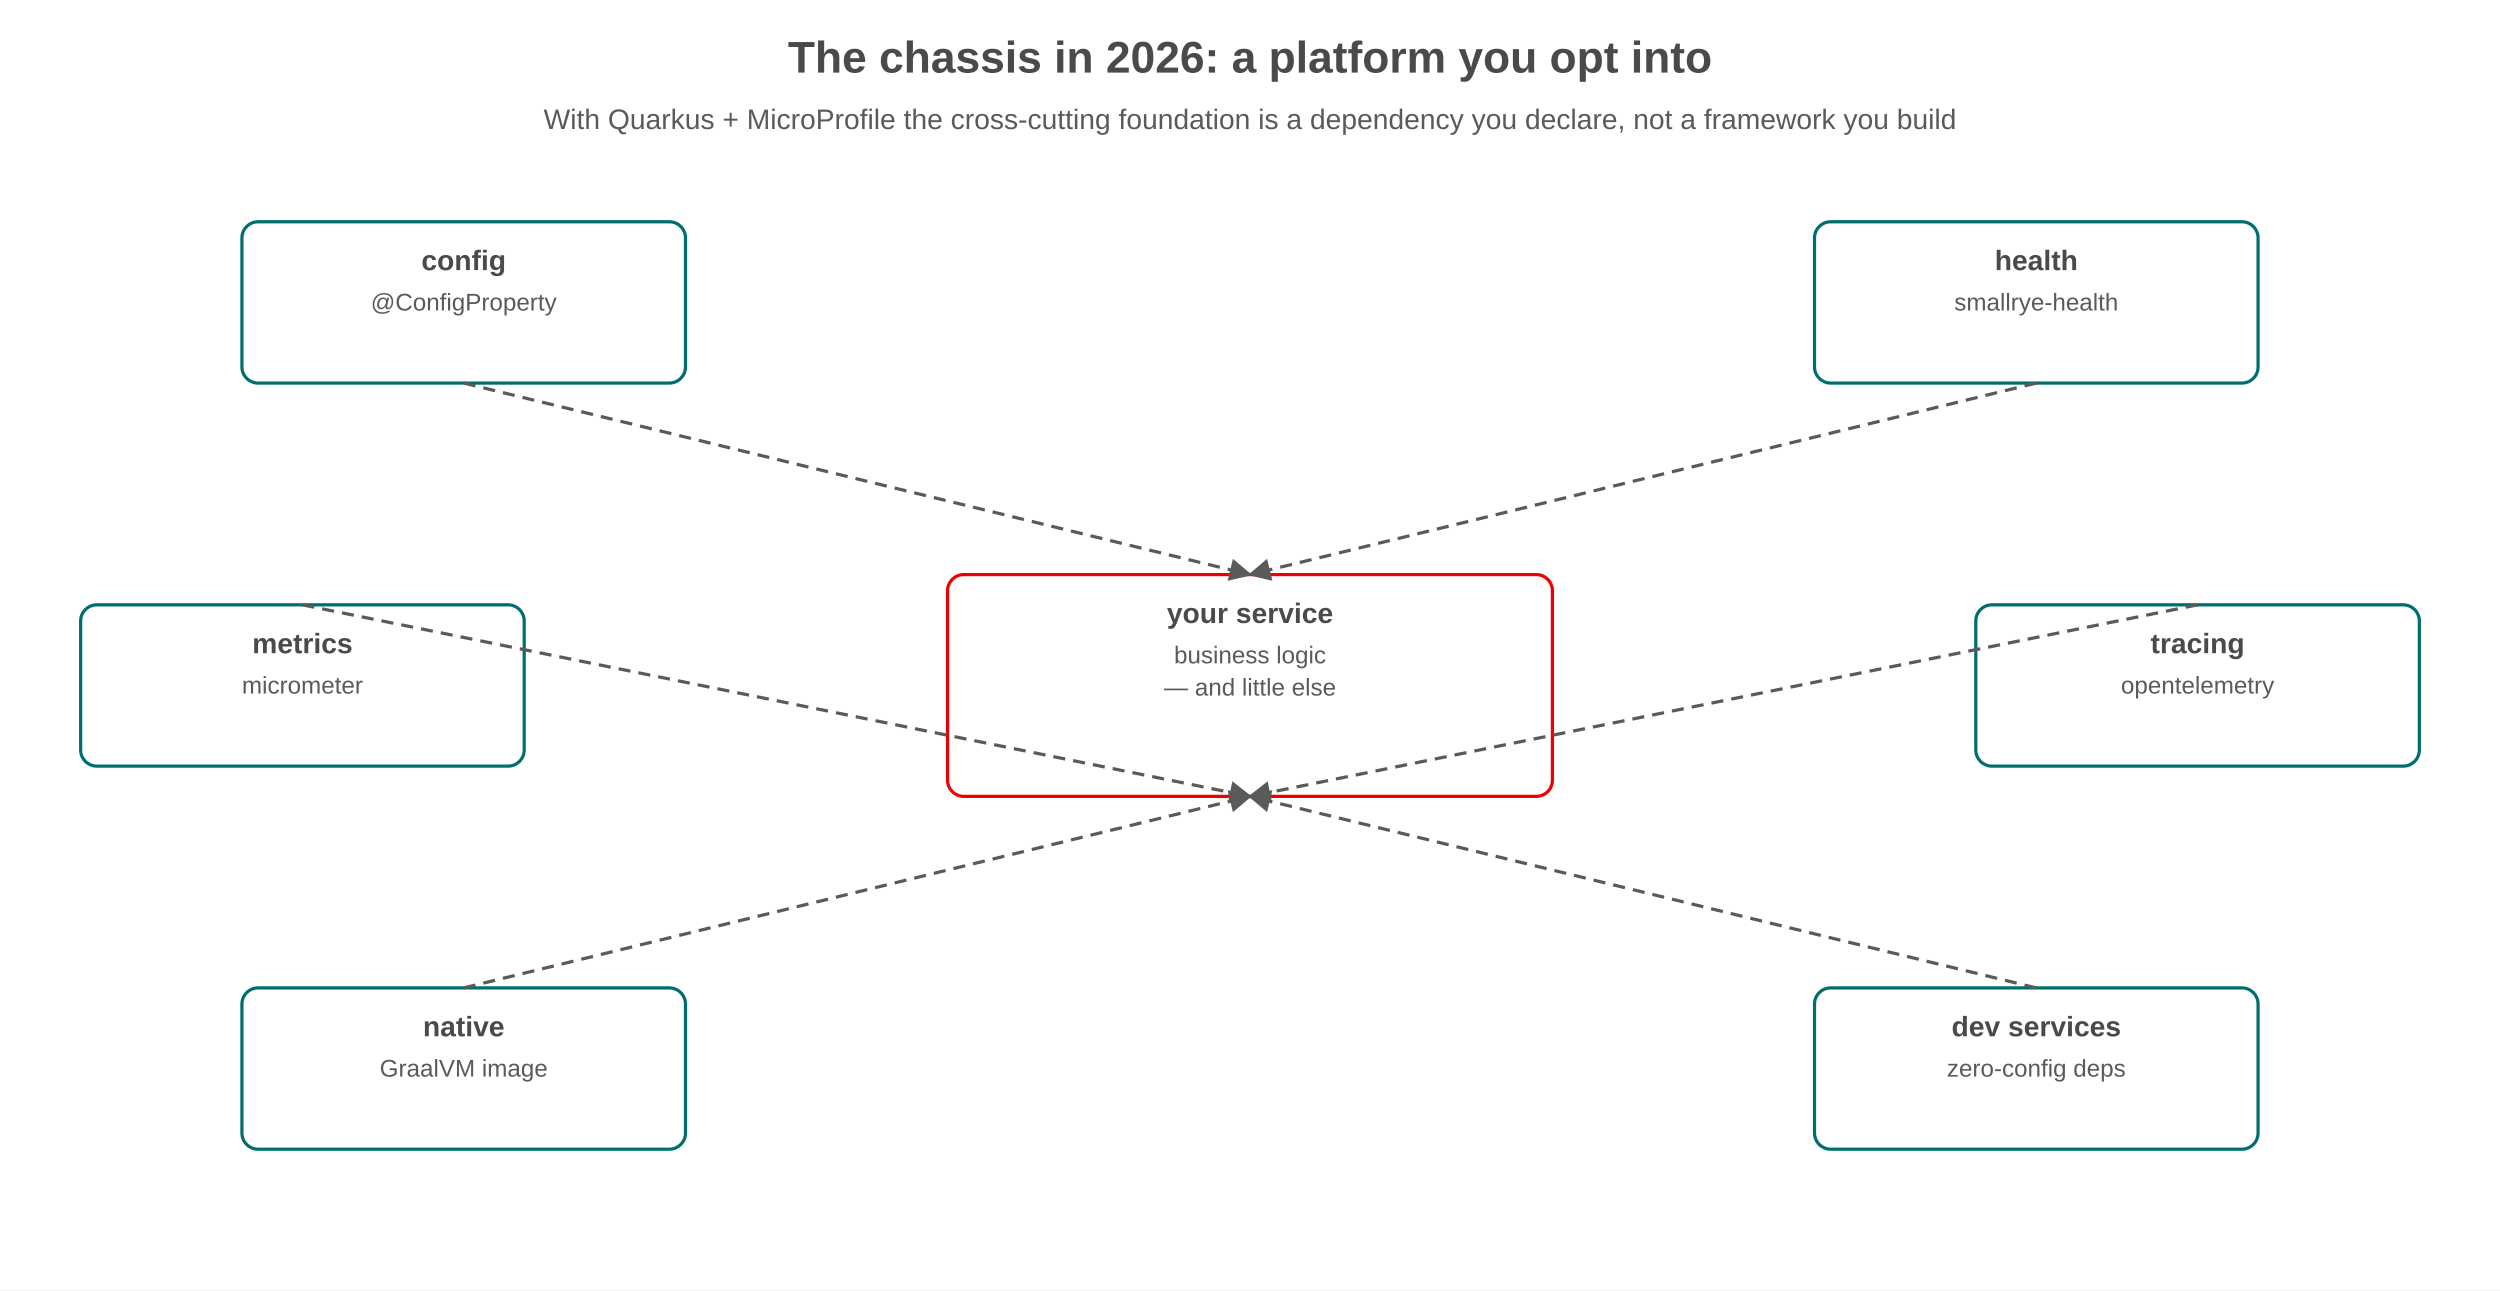
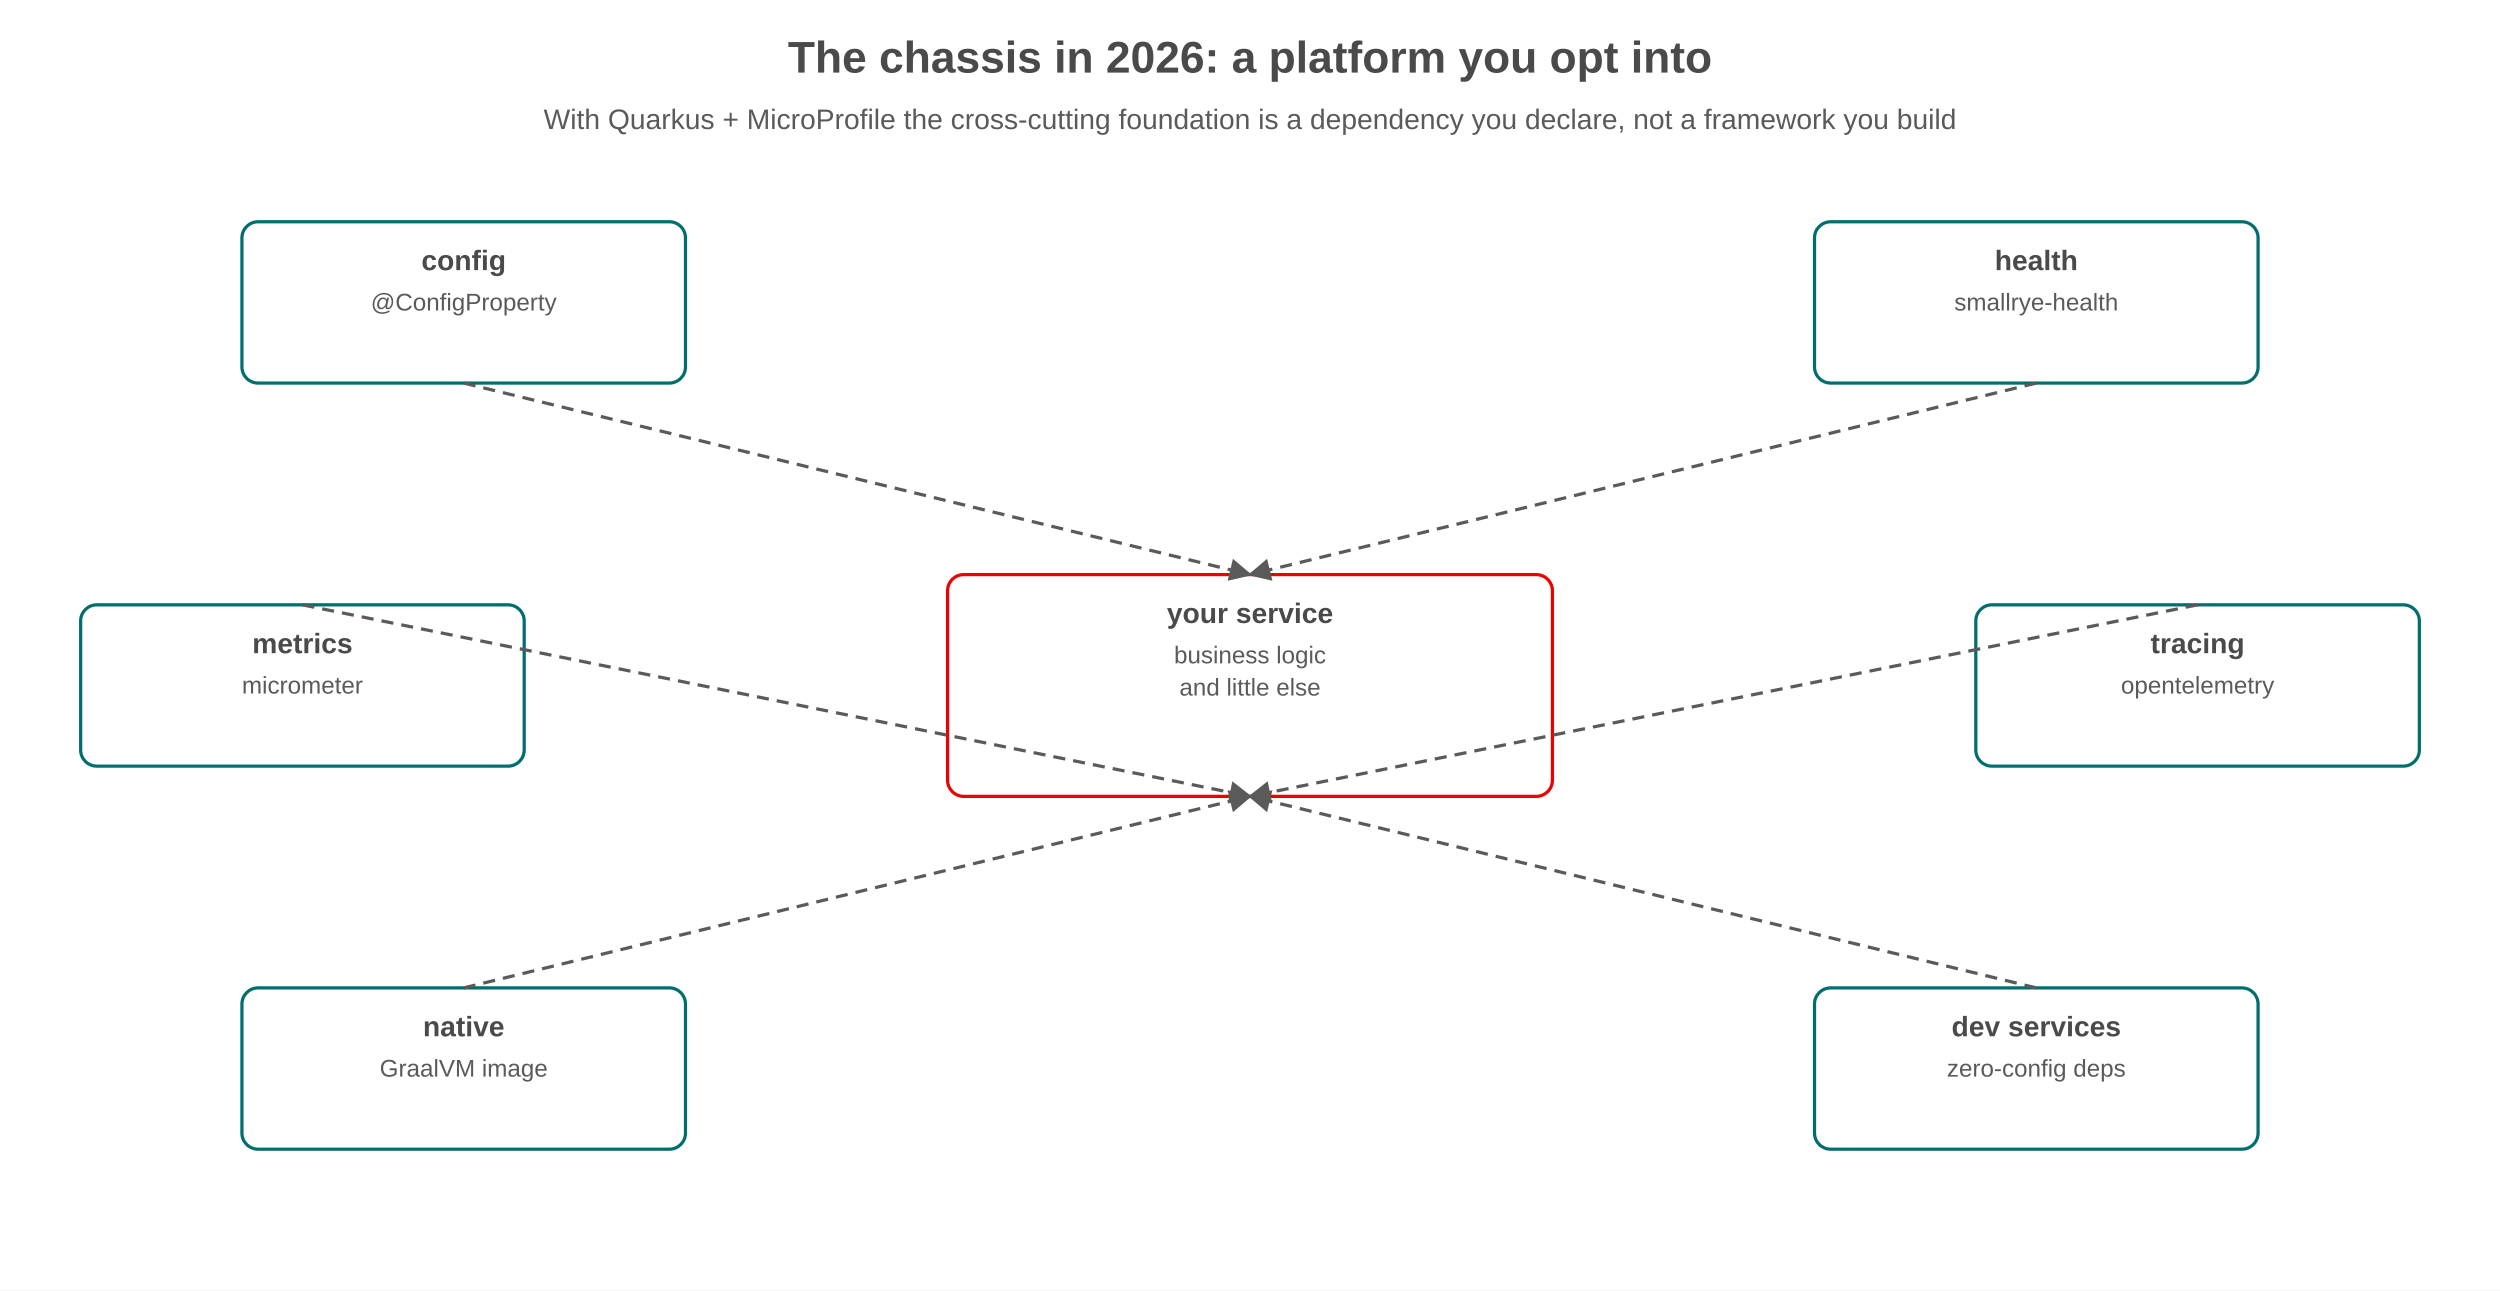
<svg xmlns="http://www.w3.org/2000/svg" viewBox="0 0 1240 640" width="1240" height="640">
  <defs>
    <marker id="_arrow_muted_1" viewBox="0 0 10 10" refX="9" refY="5" markerWidth="7" markerHeight="7" orient="auto-start-reverse">
      <path d="M 0 0 L 10 5 L 0 10 z" fill="#5A5A5A" />
    </marker>
  </defs>
  <rect x="0" y="0" width="1240" height="640" fill="#FFFFFF" />
  <text x="620.0" y="36" font-family="Overpass, Red Hat Text, Arial, sans-serif" font-size="22" font-weight="bold" fill="#4A4A4A" text-anchor="middle">The chassis in 2026: a platform you opt into</text>
  <text x="620.0" y="64" font-family="Overpass, Red Hat Text, Arial, sans-serif" font-size="14" font-weight="normal" fill="#5A5A5A" text-anchor="middle">With Quarkus + MicroProfile the cross-cutting foundation is a dependency you declare, not a framework you build</text>
  <rect x="470" y="285" width="300" height="110" rx="8" ry="8" fill="#FFFFFF" stroke="#EE0000" stroke-width="1.6" />
  <text x="620.0" y="309" font-family="Overpass, Red Hat Text, Arial, sans-serif" font-size="14" font-weight="600" fill="#4A4A4A" text-anchor="middle">your service</text>
  <text x="620.0" y="329" font-family="Red Hat Text, Arial, sans-serif" font-size="12" fill="#5A5A5A" text-anchor="middle">business logic</text>
-   <text x="620.0" y="345" font-family="Red Hat Text, Arial, sans-serif" font-size="12" fill="#5A5A5A" text-anchor="middle">— and little else</text>
+   <text x="620.0" y="345" font-family="Red Hat Text, Arial, sans-serif" font-size="12" fill="#5A5A5A" text-anchor="middle">and little else</text>
  <rect x="120" y="110" width="220" height="80" rx="8" ry="8" fill="#FFFFFF" stroke="#006E6E" stroke-width="1.6" />
  <text x="230.0" y="134" font-family="Overpass, Red Hat Text, Arial, sans-serif" font-size="14" font-weight="600" fill="#4A4A4A" text-anchor="middle">config</text>
  <text x="230.0" y="154" font-family="Red Hat Text, Arial, sans-serif" font-size="12" fill="#5A5A5A" text-anchor="middle">@ConfigProperty</text>
  <line x1="230" y1="190" x2="620" y2="285" stroke="#5A5A5A" stroke-width="1.6" stroke-dasharray="6,4" marker-end="url(#_arrow_muted_1)" />
  <rect x="900" y="110" width="220" height="80" rx="8" ry="8" fill="#FFFFFF" stroke="#006E6E" stroke-width="1.6" />
  <text x="1010.0" y="134" font-family="Overpass, Red Hat Text, Arial, sans-serif" font-size="14" font-weight="600" fill="#4A4A4A" text-anchor="middle">health</text>
  <text x="1010.0" y="154" font-family="Red Hat Text, Arial, sans-serif" font-size="12" fill="#5A5A5A" text-anchor="middle">smallrye-health</text>
  <line x1="1010" y1="190" x2="620" y2="285" stroke="#5A5A5A" stroke-width="1.6" stroke-dasharray="6,4" marker-end="url(#_arrow_muted_1)" />
  <rect x="40" y="300" width="220" height="80" rx="8" ry="8" fill="#FFFFFF" stroke="#006E6E" stroke-width="1.6" />
  <text x="150.0" y="324" font-family="Overpass, Red Hat Text, Arial, sans-serif" font-size="14" font-weight="600" fill="#4A4A4A" text-anchor="middle">metrics</text>
  <text x="150.0" y="344" font-family="Red Hat Text, Arial, sans-serif" font-size="12" fill="#5A5A5A" text-anchor="middle">micrometer</text>
  <line x1="150" y1="300" x2="620" y2="395" stroke="#5A5A5A" stroke-width="1.6" stroke-dasharray="6,4" marker-end="url(#_arrow_muted_1)" />
  <rect x="980" y="300" width="220" height="80" rx="8" ry="8" fill="#FFFFFF" stroke="#006E6E" stroke-width="1.6" />
  <text x="1090.0" y="324" font-family="Overpass, Red Hat Text, Arial, sans-serif" font-size="14" font-weight="600" fill="#4A4A4A" text-anchor="middle">tracing</text>
  <text x="1090.0" y="344" font-family="Red Hat Text, Arial, sans-serif" font-size="12" fill="#5A5A5A" text-anchor="middle">opentelemetry</text>
  <line x1="1090" y1="300" x2="620" y2="395" stroke="#5A5A5A" stroke-width="1.6" stroke-dasharray="6,4" marker-end="url(#_arrow_muted_1)" />
  <rect x="120" y="490" width="220" height="80" rx="8" ry="8" fill="#FFFFFF" stroke="#006E6E" stroke-width="1.6" />
  <text x="230.0" y="514" font-family="Overpass, Red Hat Text, Arial, sans-serif" font-size="14" font-weight="600" fill="#4A4A4A" text-anchor="middle">native</text>
  <text x="230.0" y="534" font-family="Red Hat Text, Arial, sans-serif" font-size="12" fill="#5A5A5A" text-anchor="middle">GraalVM image</text>
  <line x1="230" y1="490" x2="620" y2="395" stroke="#5A5A5A" stroke-width="1.6" stroke-dasharray="6,4" marker-end="url(#_arrow_muted_1)" />
  <rect x="900" y="490" width="220" height="80" rx="8" ry="8" fill="#FFFFFF" stroke="#006E6E" stroke-width="1.6" />
  <text x="1010.0" y="514" font-family="Overpass, Red Hat Text, Arial, sans-serif" font-size="14" font-weight="600" fill="#4A4A4A" text-anchor="middle">dev services</text>
  <text x="1010.0" y="534" font-family="Red Hat Text, Arial, sans-serif" font-size="12" fill="#5A5A5A" text-anchor="middle">zero-config deps</text>
  <line x1="1010" y1="490" x2="620" y2="395" stroke="#5A5A5A" stroke-width="1.6" stroke-dasharray="6,4" marker-end="url(#_arrow_muted_1)" />
</svg>
